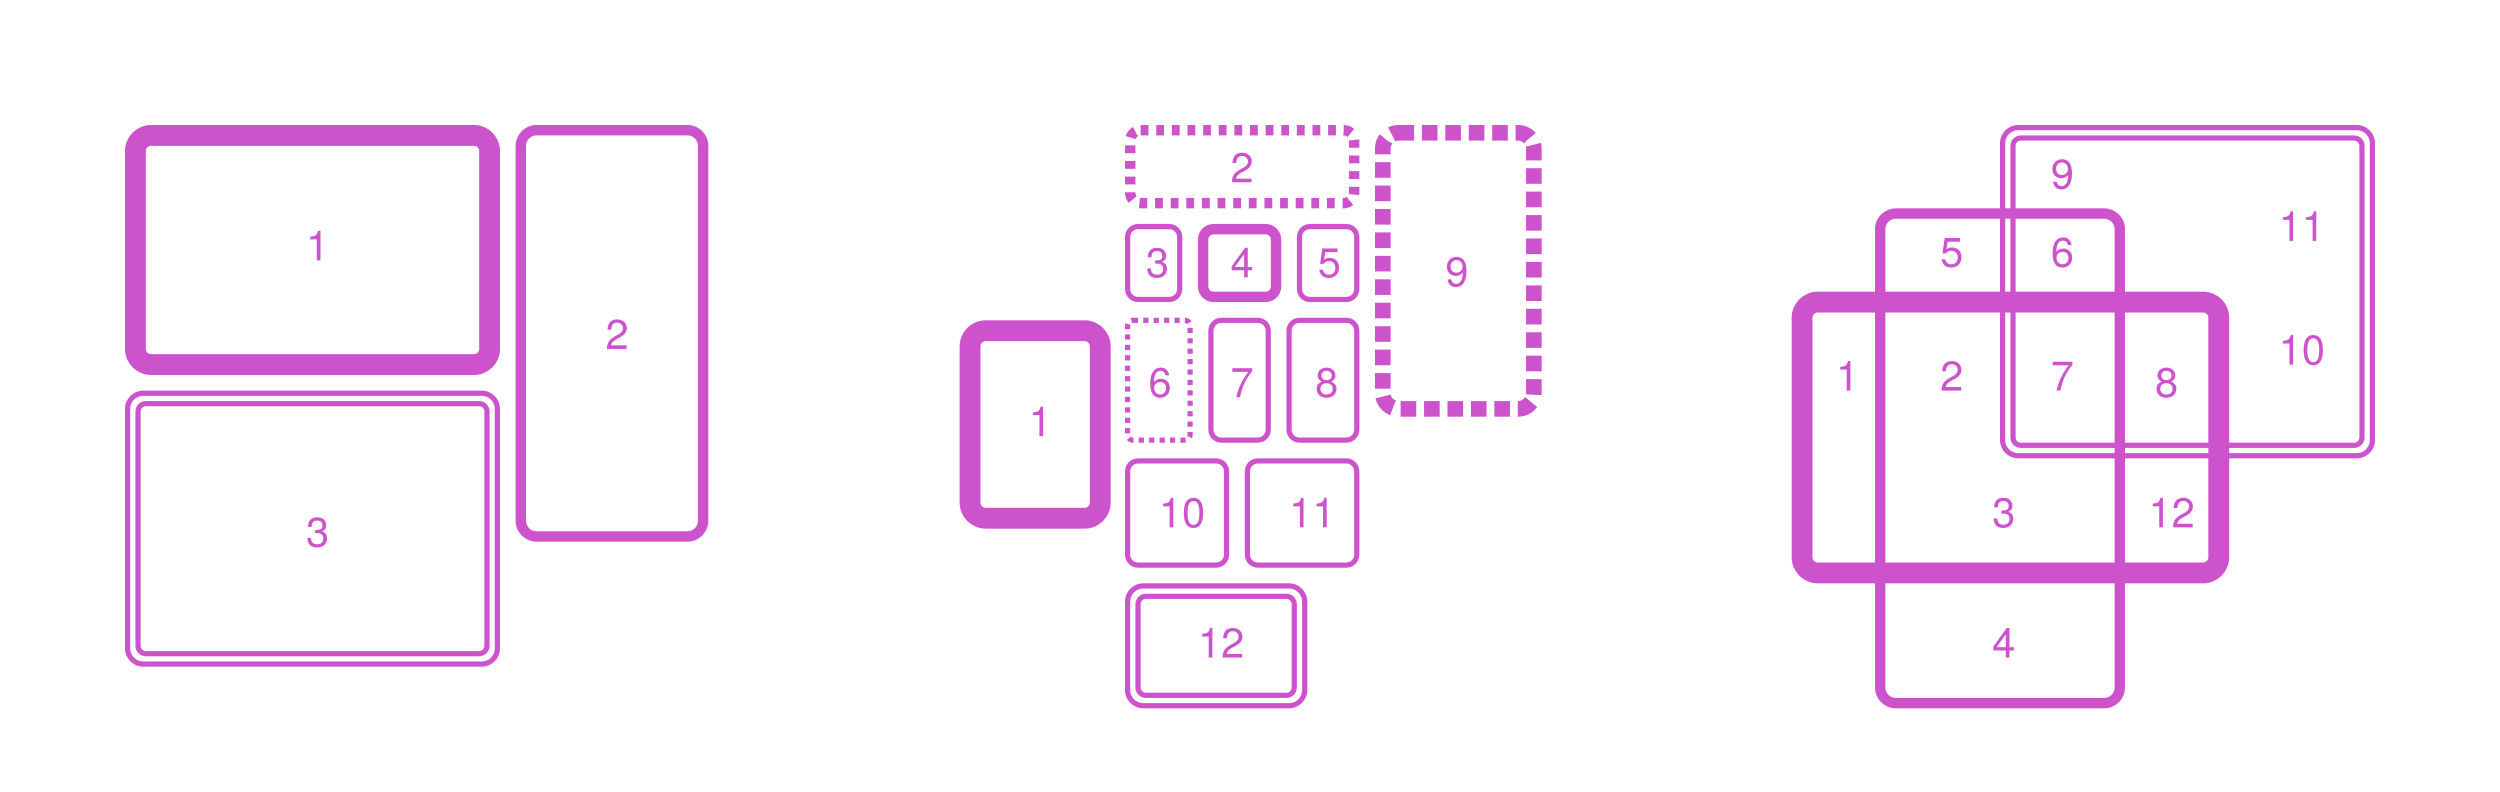
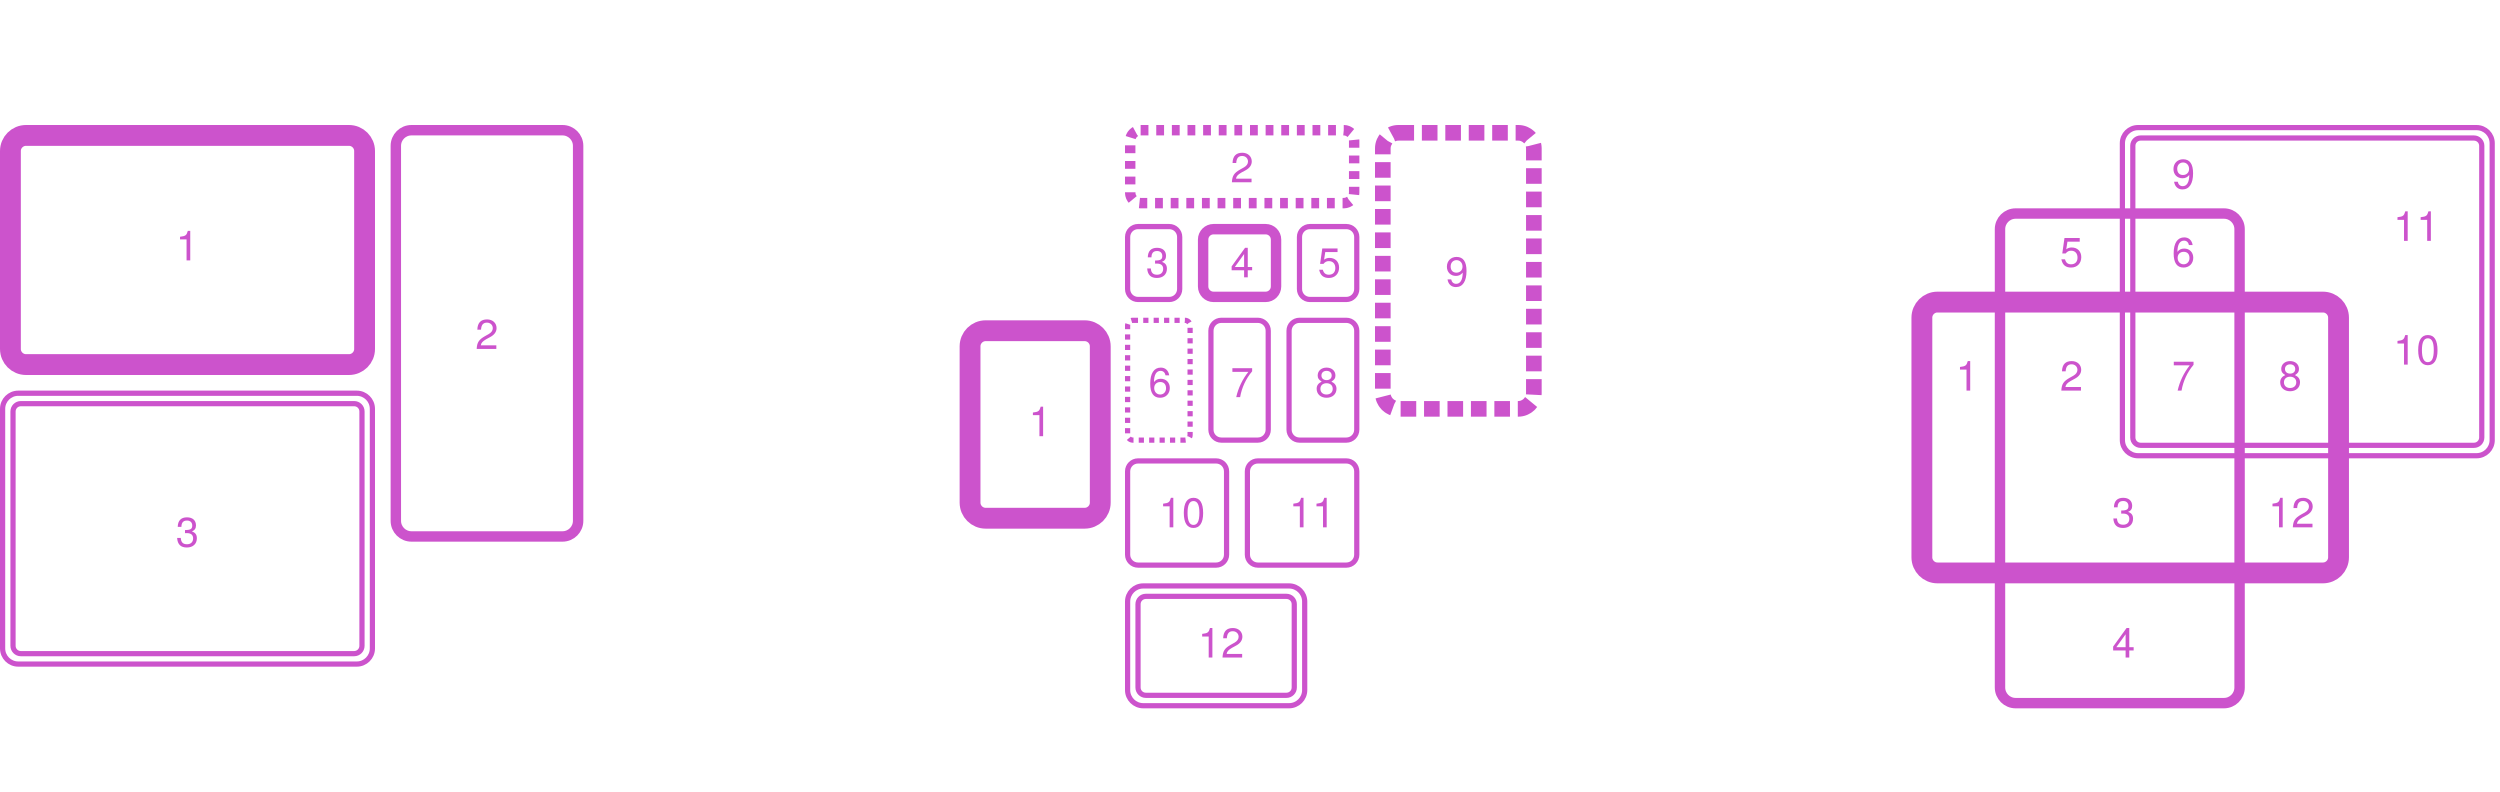
<svg xmlns="http://www.w3.org/2000/svg" width="100%" height="100%" viewBox="0 0 1920 608">
  <style>
    rect {
      fill: none;
      stroke: #cc53cc;
    }
    text {
      fill: #cc53cc;
      font-family: Calibre, 'Helvetica Neue', sans-serif;
      font-size: 32px;
    }
  </style>
  <g>
-     <rect x="104" y="104" rx="12" width="272" height="176" stroke-width="16" />
-     <rect x="400" y="100" rx="12" width="140" height="312" stroke-width="8" />
-     <rect x="98" y="302" rx="12" width="284" height="208" stroke-width="4" />
-     <rect x="106" y="310" rx="6" width="268" height="192" stroke-width="4" />
-     <text x="235" y="200">1</text>
-     <text x="465" y="268">2</text>
-     <text x="235" y="420">3</text>
+     <rect x="8" y="104" rx="12" width="272" height="176" stroke-width="16" />
+     <rect x="304" y="100" rx="12" width="140" height="312" stroke-width="8" />
+     <rect x="2" y="302" rx="12" width="284" height="208" stroke-width="4" />
+     <rect x="10" y="310" rx="6" width="268" height="192" stroke-width="4" />
+     <text x="135" y="200">1</text>
+     <text x="365" y="268">2</text>
+     <text x="135" y="420">3</text>
  </g>
  <g>
    <rect x="745" y="254" rx="12" width="100" height="144" stroke-width="16" />
    <rect x="924" y="176" rx="8" width="56" height="52" stroke-width="8" />
    <rect x="866" y="174" rx="8" width="40" height="56" stroke-width="4" />
    <rect x="998" y="174" rx="8" width="44" height="56" stroke-width="4" />
    <rect x="866" y="246" rx="4" width="48" height="92" stroke-width="4" stroke-dasharray="4" />
    <rect x="866" y="354" rx="8" width="76" height="80" stroke-width="4" />
    <rect x="930" y="246" rx="8" width="44" height="92" stroke-width="4" />
    <rect x="958" y="354" rx="8" width="84" height="80" stroke-width="4" />
    <rect x="990" y="246" rx="8" width="52" height="92" stroke-width="4" />
    <rect x="1062" y="102" rx="12" width="116" height="212" stroke-width="12" stroke-dasharray="12 6" />
    <rect x="868" y="100" rx="8" width="172" height="56" stroke-width="8" stroke-dasharray="6" />
    <rect x="866" y="450" rx="12" width="136" height="92" stroke-width="4" />
    <rect x="874" y="458" rx="6" width="120" height="76" stroke-width="4" />
    <text x="790" y="335">1</text>
    <text x="945" y="140">2</text>
    <text x="880" y="213">3</text>
    <text x="945" y="213">4</text>
    <text x="1012" y="213">5</text>
    <text x="882" y="305">6</text>
    <text x="945" y="305">7</text>
    <text x="1010" y="305">8</text>
    <text x="1110" y="220">9</text>
    <text x="890" y="405">10</text>
    <text x="990" y="405">11</text>
    <text x="920" y="505">12</text>
  </g>
  <g>
-     <rect x="1384" y="232" rx="12" width="320" height="208" stroke-width="16" />
-     <rect x="1444" y="164" rx="12" width="184" height="376" stroke-width="8" />
-     <rect x="1538" y="98" rx="12" width="284" height="252" stroke-width="4" />
-     <rect x="1546" y="106" rx="6" width="268" height="236" stroke-width="4" />
-     <text x="1410" y="300">1</text>
-     <text x="1490" y="300">2</text>
-     <text x="1530" y="405">3</text>
-     <text x="1530" y="505">4</text>
-     <text x="1490" y="205">5</text>
-     <text x="1575" y="205">6</text>
-     <text x="1575" y="300">7</text>
-     <text x="1655" y="305">8</text>
-     <text x="1575" y="145">9</text>
-     <text x="1750" y="280">10</text>
-     <text x="1750" y="185">11</text>
-     <text x="1650" y="405">12</text>
+     <rect x="1476" y="232" rx="12" width="320" height="208" stroke-width="16" />
+     <rect x="1536" y="164" rx="12" width="184" height="376" stroke-width="8" />
+     <rect x="1630" y="98" rx="12" width="284" height="252" stroke-width="4" />
+     <rect x="1638" y="106" rx="6" width="268" height="236" stroke-width="4" />
+     <text x="1502" y="300">1</text>
+     <text x="1582" y="300">2</text>
+     <text x="1622" y="405">3</text>
+     <text x="1622" y="505">4</text>
+     <text x="1582" y="205">5</text>
+     <text x="1668" y="205">6</text>
+     <text x="1668" y="300">7</text>
+     <text x="1750" y="300">8</text>
+     <text x="1668" y="145">9</text>
+     <text x="1838" y="280">10</text>
+     <text x="1838" y="185">11</text>
+     <text x="1742" y="405">12</text>
  </g>
</svg>
